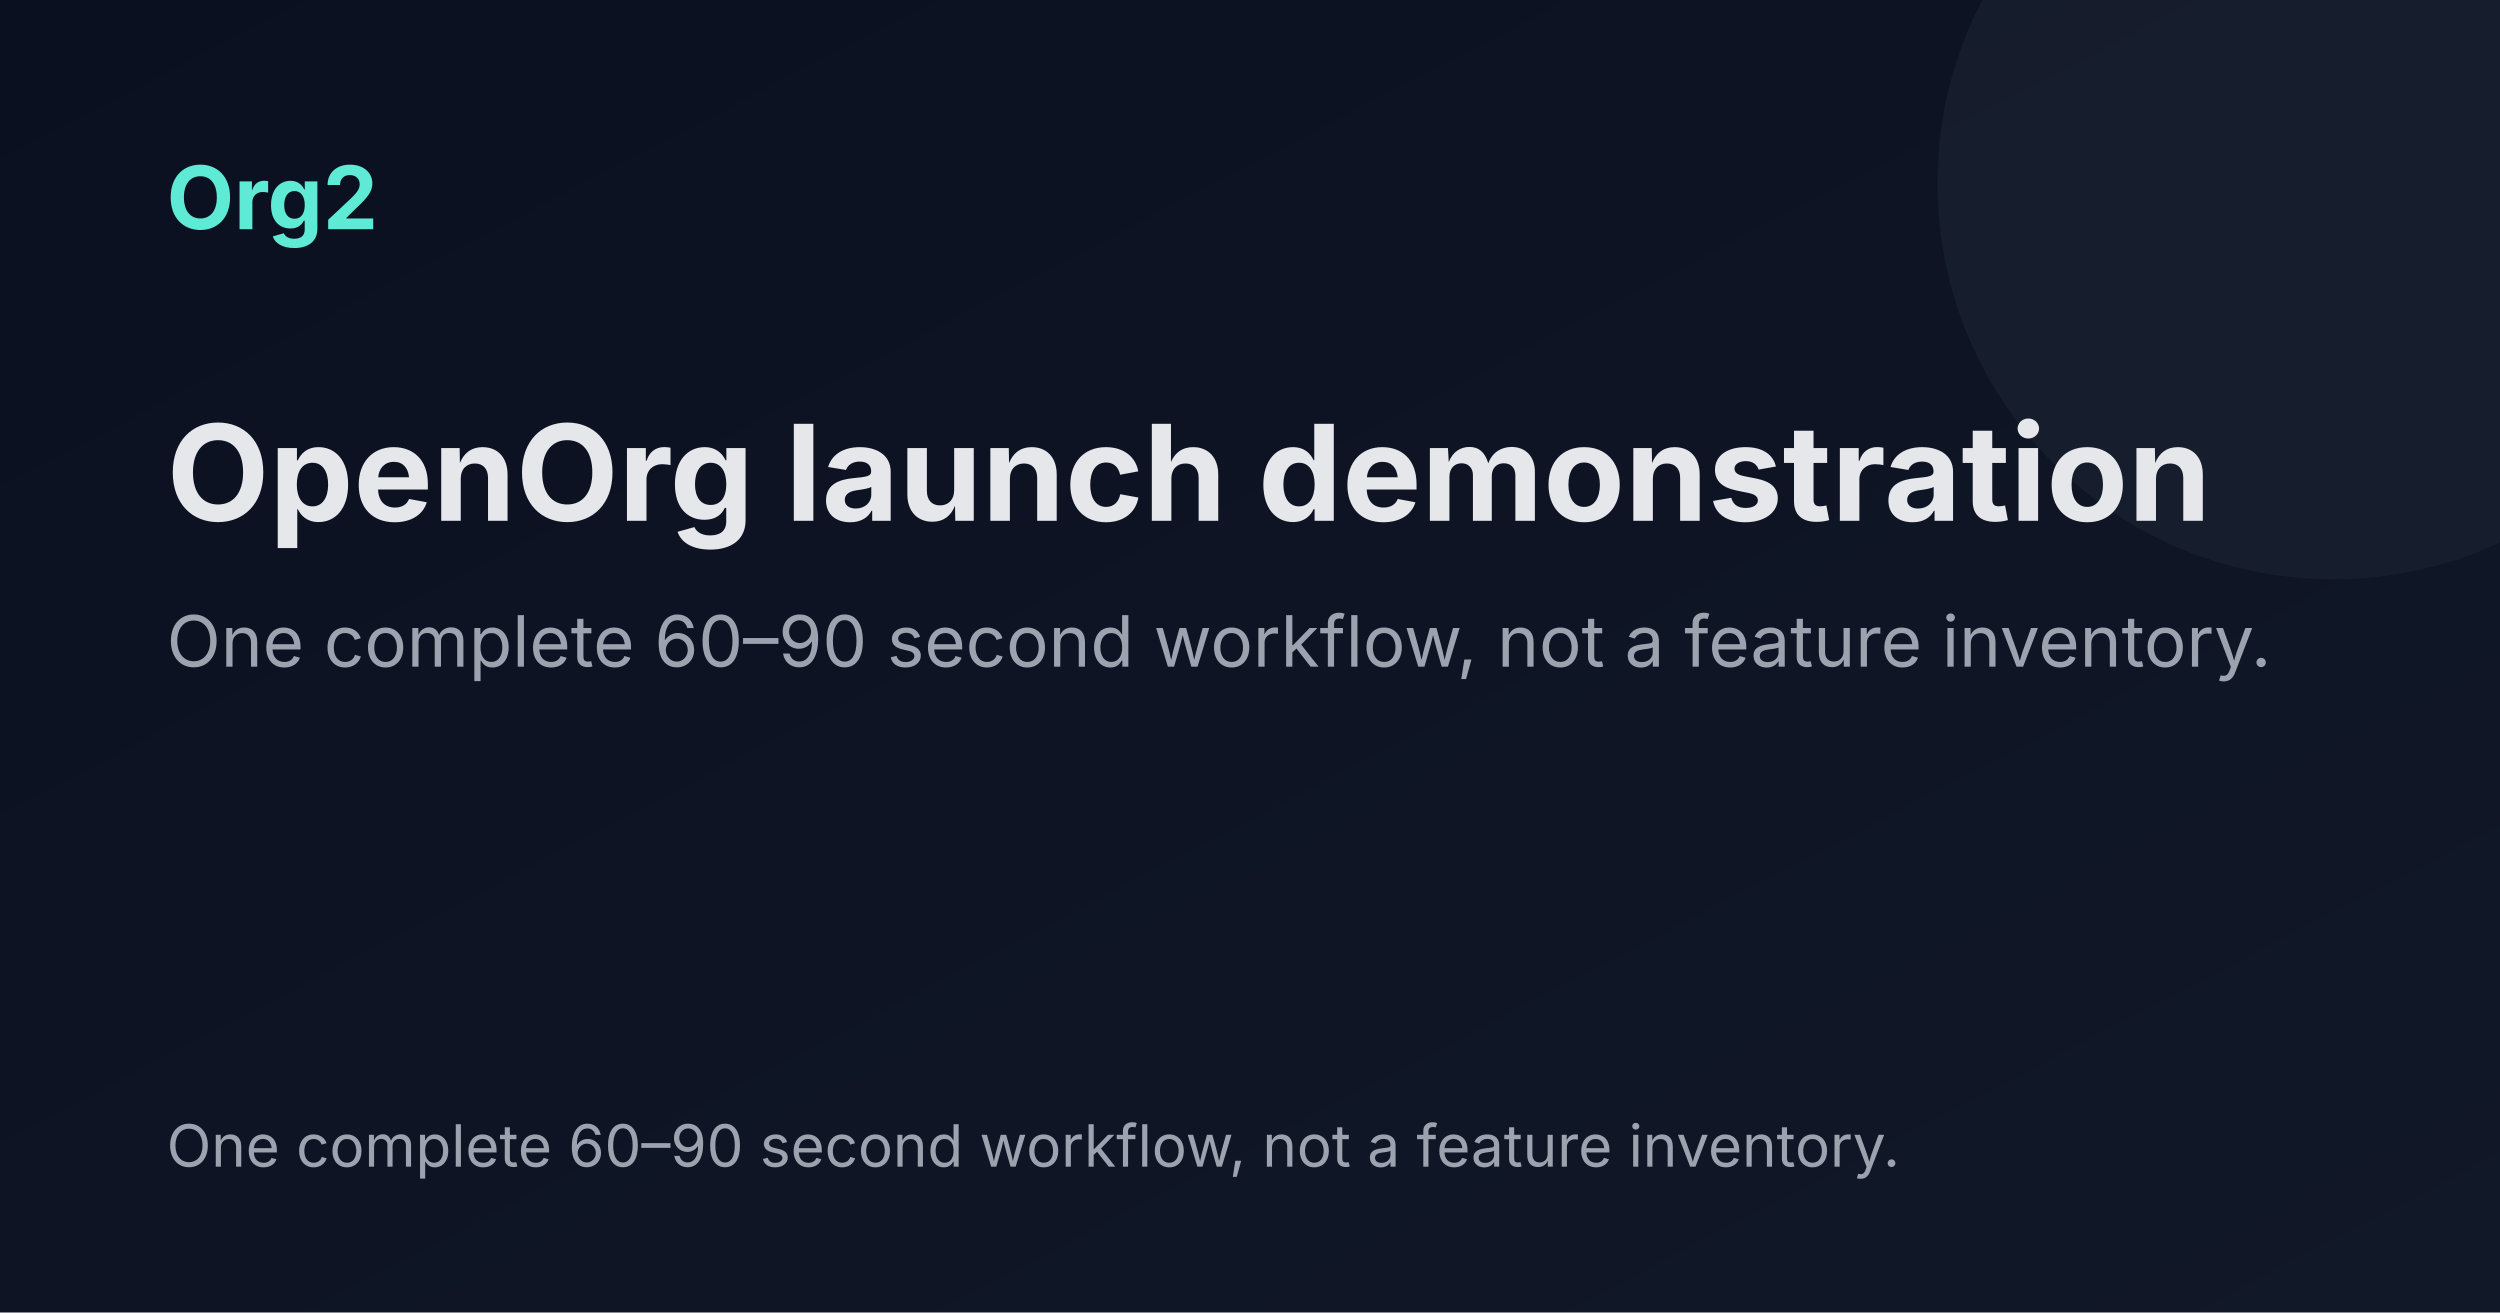
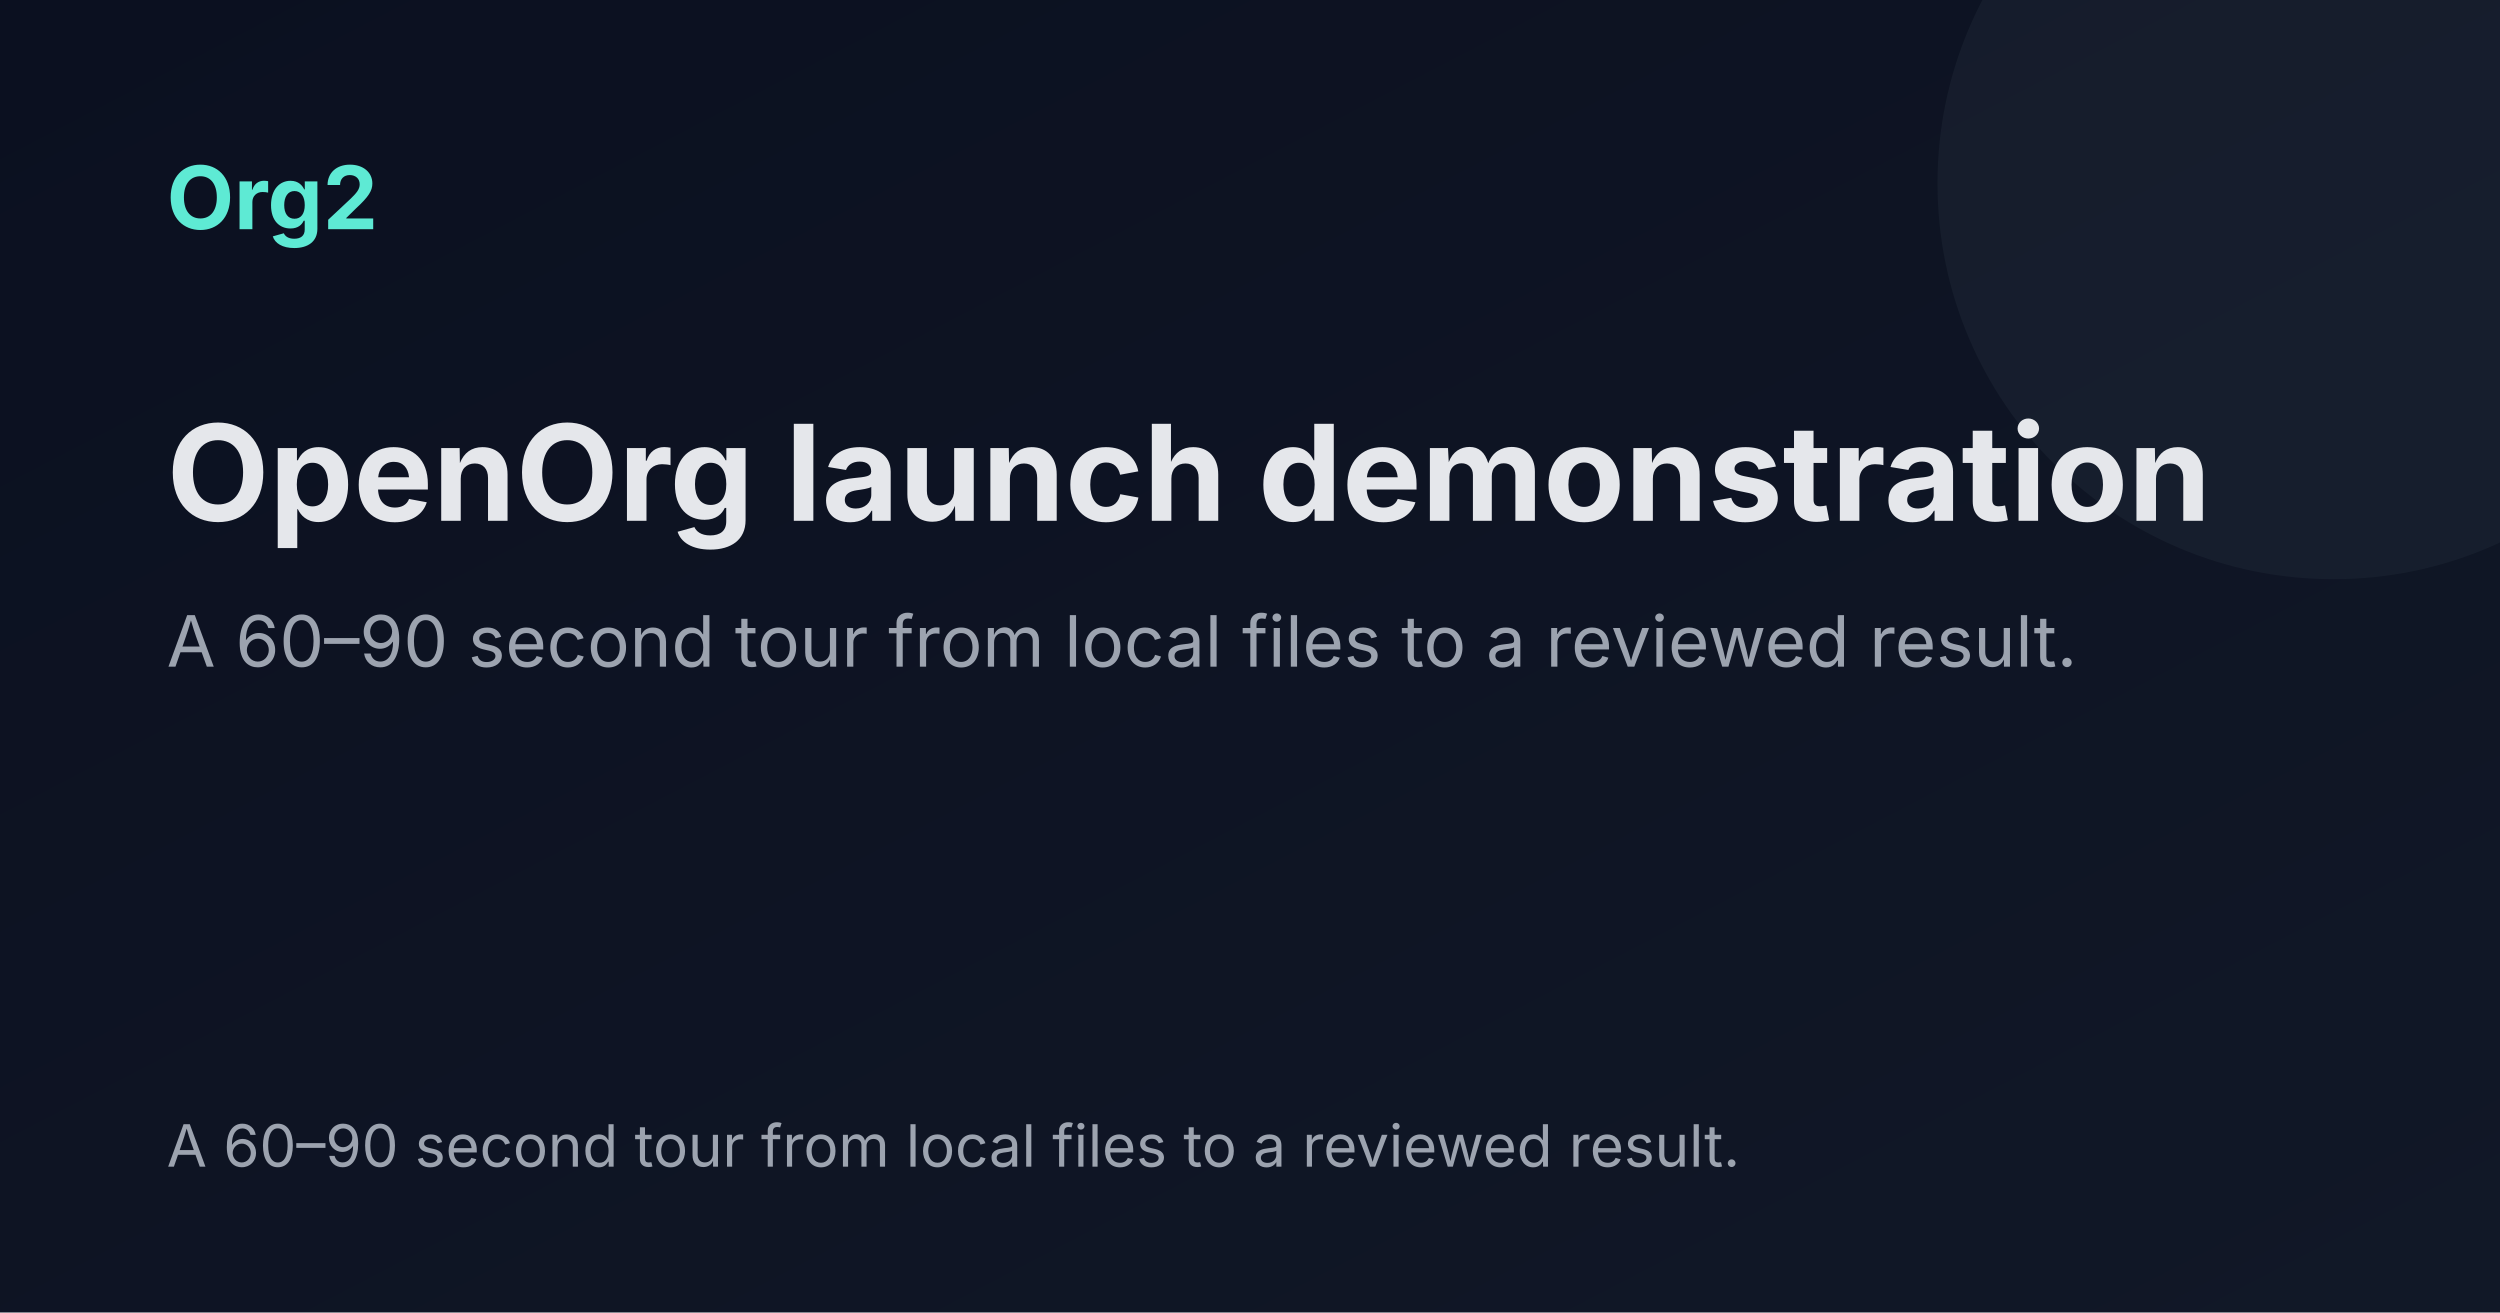
<svg xmlns="http://www.w3.org/2000/svg" width="1200" height="630" viewBox="0 0 1200 630">
  <defs>
    <linearGradient id="bg" x1="0" y1="0" x2="1" y2="1">
      <stop offset="0%" stop-color="#0b1020" />
      <stop offset="100%" stop-color="#111827" />
    </linearGradient>
  </defs>
  <rect width="1200" height="630" fill="url(#bg)" />
  <circle cx="1120" cy="88" r="190" fill="#1f2937" opacity="0.45" />
  <text x="80" y="110" font-family="Inter,Segoe UI,Arial,sans-serif" font-size="42" font-weight="700" fill="#5eead4">Org2</text>
  <text x="80" y="250" font-family="Inter,Segoe UI,Arial,sans-serif" font-size="64" font-weight="700" fill="#e5e7eb">OpenOrg launch demonstration</text>
-   <text x="80" y="320" font-family="Inter,Segoe UI,Arial,sans-serif" font-size="34" fill="#9ca3af">One complete 60–90 second workflow, not a feature inventory.</text>
-   <text x="80" y="560" font-family="Inter,Segoe UI,Arial,sans-serif" font-size="28" fill="#9ca3af">One complete 60–90 second workflow, not a feature inventory.</text>
+   <text x="80" y="320" font-family="Inter,Segoe UI,Arial,sans-serif" font-size="34" fill="#9ca3af">A 60–90 second tour from local files to a reviewed result.</text>
+   <text x="80" y="560" font-family="Inter,Segoe UI,Arial,sans-serif" font-size="28" fill="#9ca3af">A 60–90 second tour from local files to a reviewed result.</text>
</svg>
